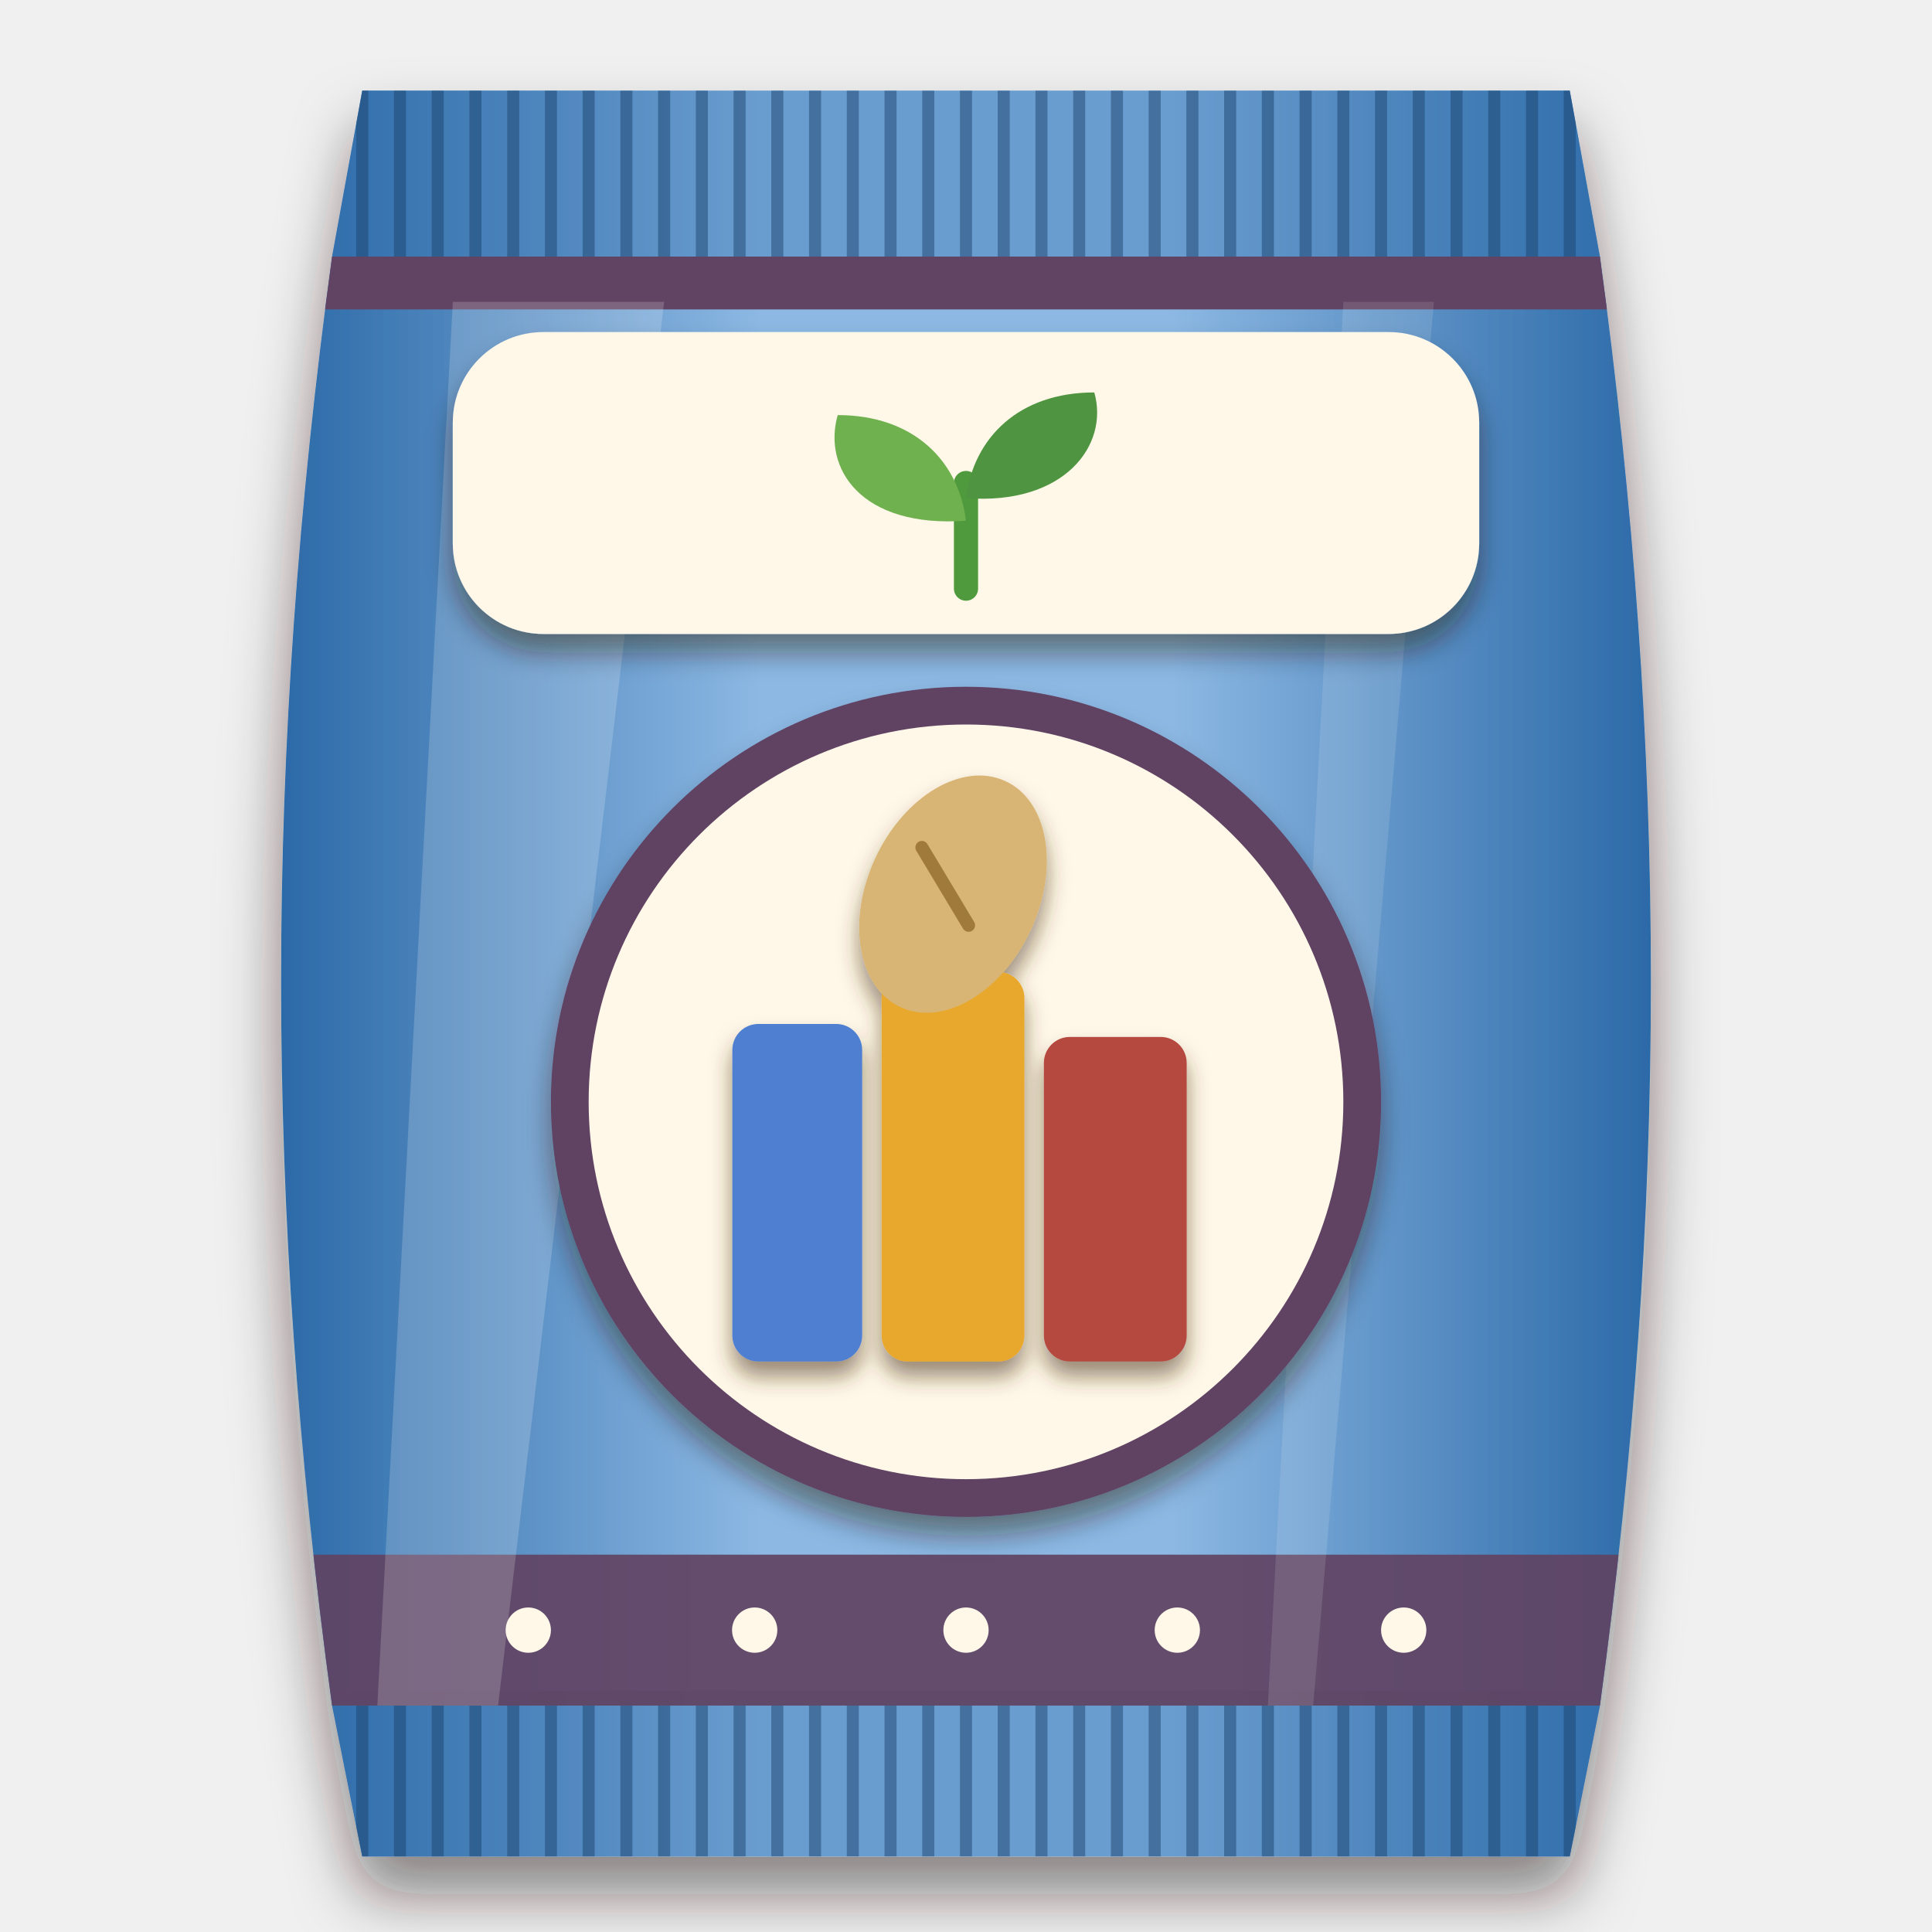
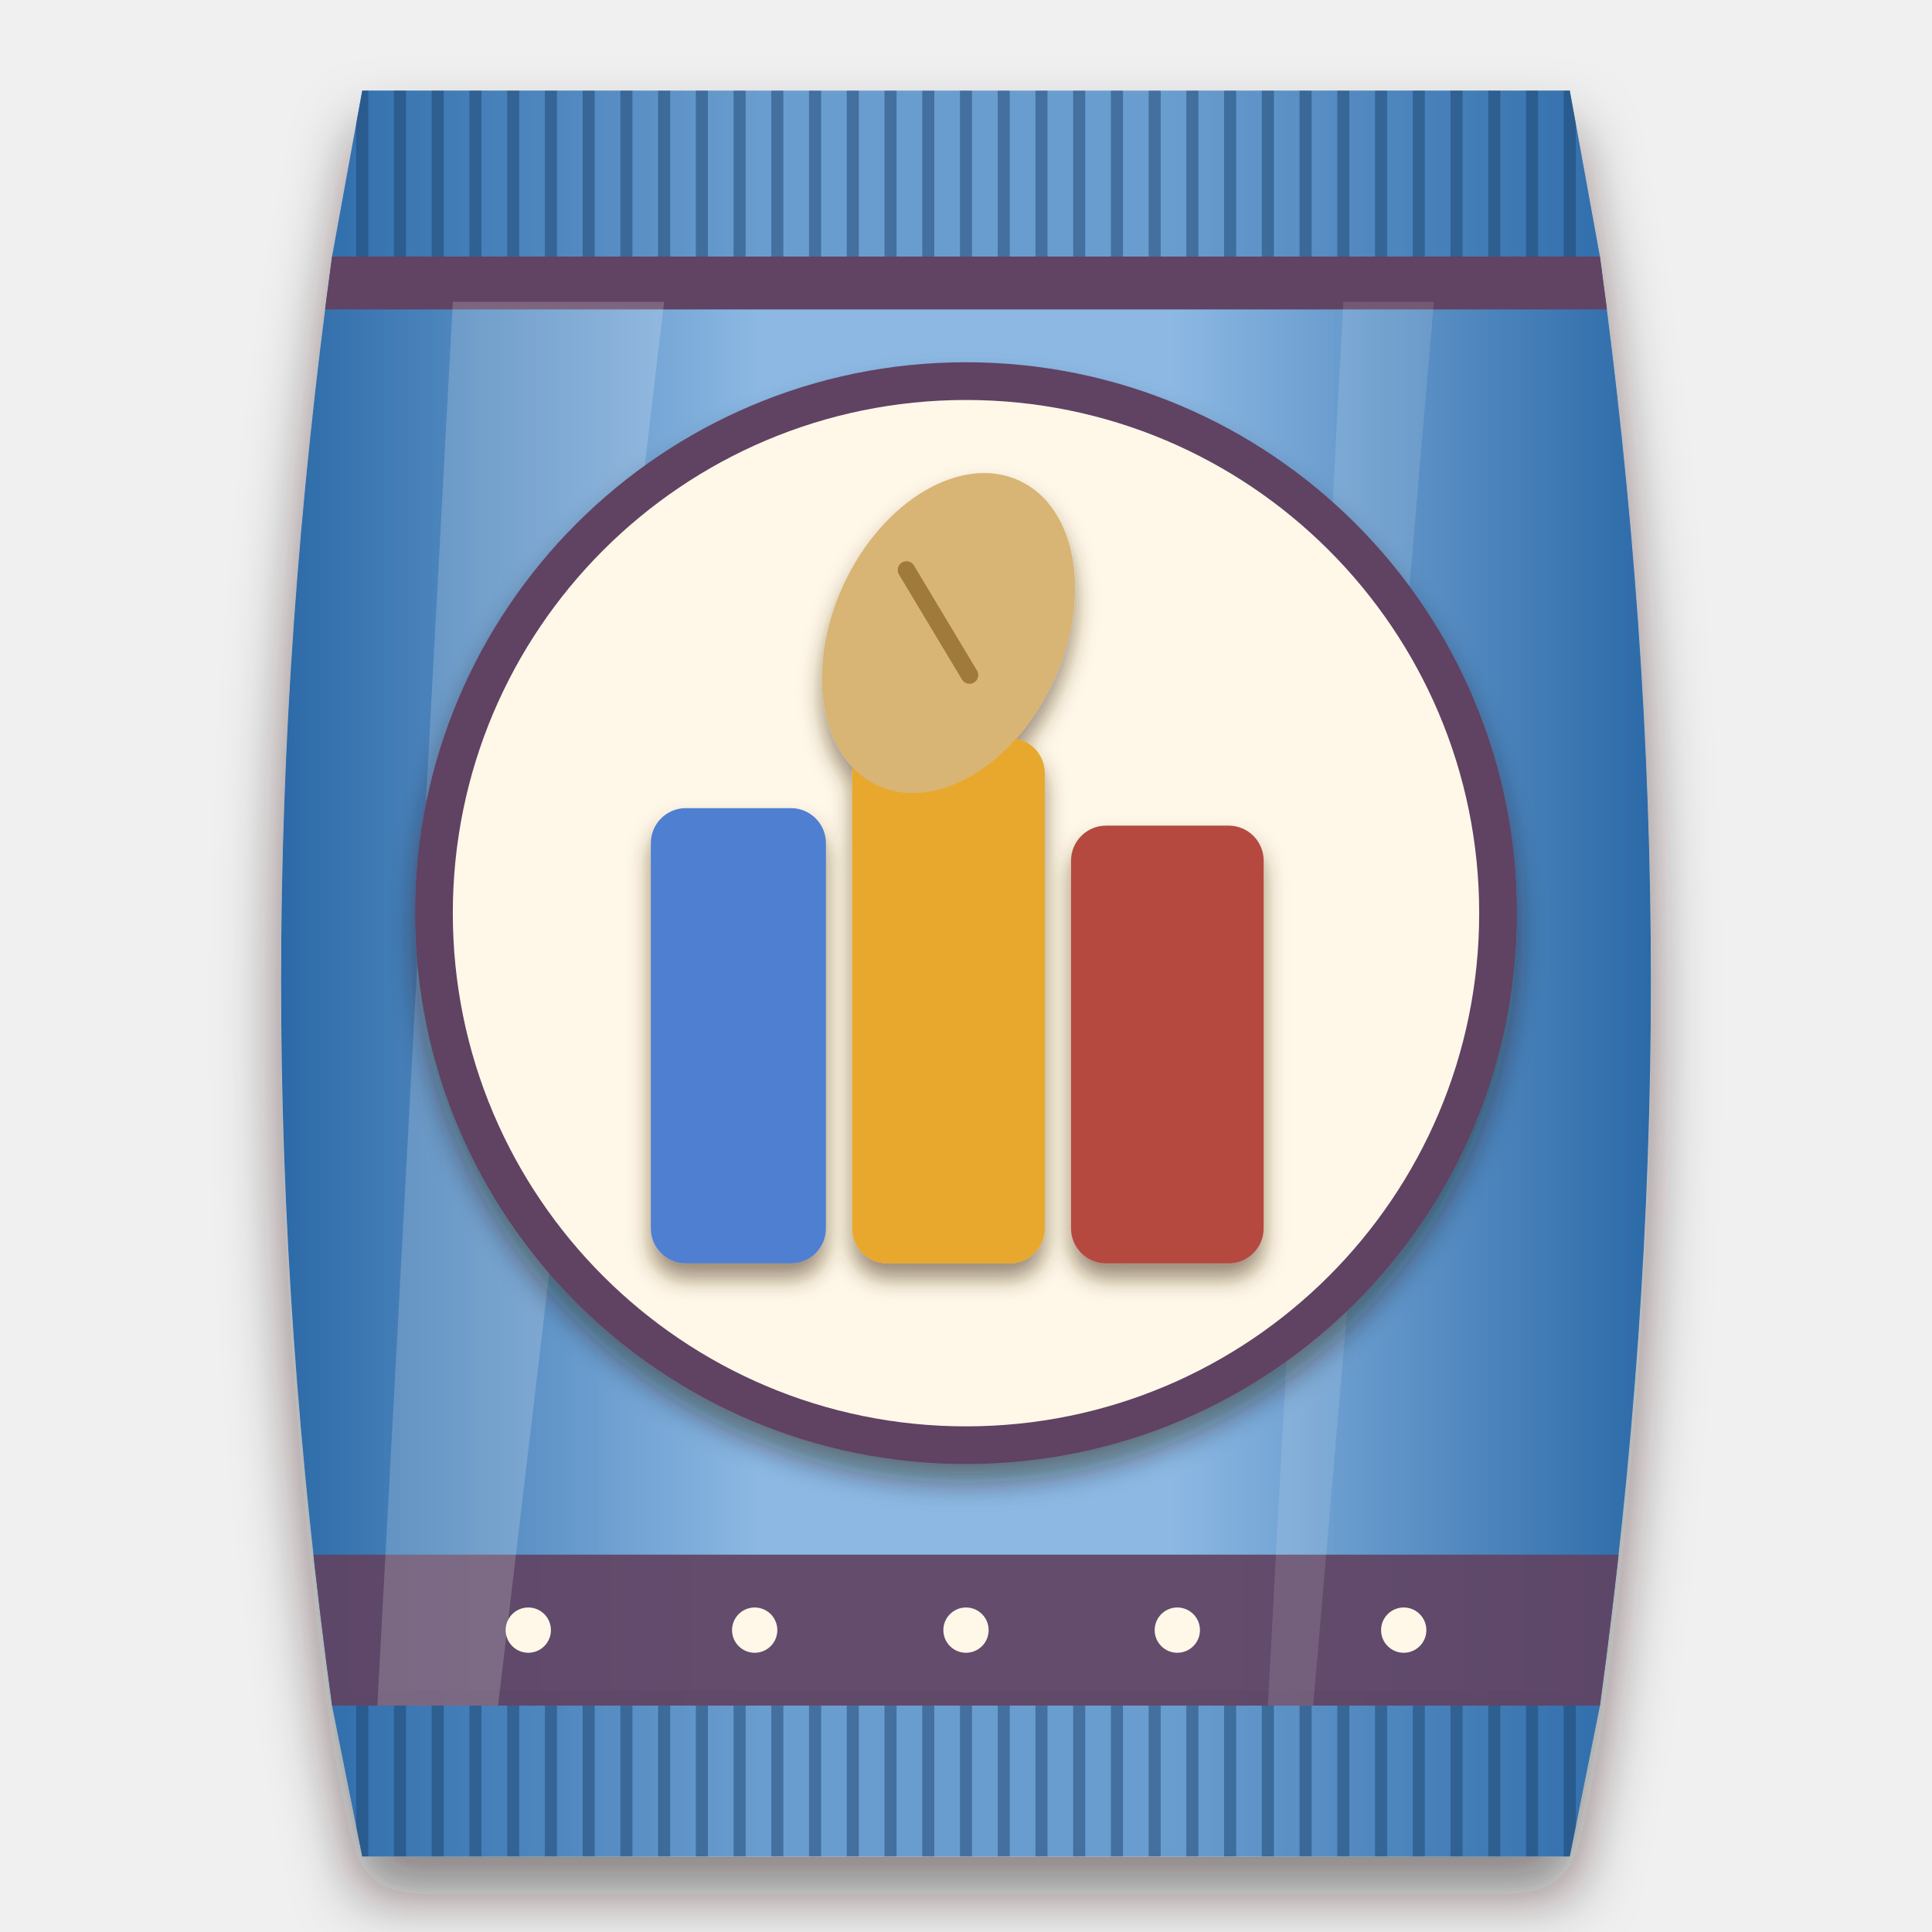
<svg xmlns="http://www.w3.org/2000/svg" viewBox="0 0 256 256" width="256" height="256">
  <defs>
    <clipPath id="bagclip">
      <path d="M48 12 H208 L212 34 C221 100 221 160 212 226 L208 246 H48 L44 226 C35 160 35 100 44 34 Z" />
    </clipPath>
    <linearGradient id="bagfill" x1="0" y1="0" x2="1" y2="0">
      <stop offset="0" stop-color="#2c6aa8" />
      <stop offset="0.35" stop-color="#8cb8e3" />
      <stop offset="0.65" stop-color="#8cb8e3" />
      <stop offset="1" stop-color="#2c6aa8" />
    </linearGradient>
    <filter id="soft" x="-20%" y="-10%" width="140%" height="125%">
      <feDropShadow dx="0" dy="5" stdDeviation="4" flood-color="#1a0f08" flood-opacity="0.5" />
    </filter>
    <filter id="lab" x="-20%" y="-20%" width="140%" height="150%">
      <feDropShadow dx="0" dy="2.5" stdDeviation="1.8" flood-color="#2a1a0c" flood-opacity="0.45" />
    </filter>
    <filter id="ms" x="-20%" y="-20%" width="140%" height="150%">
      <feDropShadow dx="0" dy="2" stdDeviation="1.4" flood-color="#4a2e10" flood-opacity="0.55" />
    </filter>
  </defs>
  <g filter="url(#soft)">
    <path d="M48 12 H208 L212 34 C221 100 221 160 212 226 L208 246 H48 L44 226 C35 160 35 100 44 34 Z" fill="url(#bagfill)" />
  </g>
  <g clip-path="url(#bagclip)">
    <rect x="40" y="12" width="176" height="22" fill="#2c6aa8" opacity="0.35" />
    <path d="M48 12 V34" stroke="#1c446d" stroke-width="1.6" opacity="0.5" />
    <path d="M53 12 V34" stroke="#1c446d" stroke-width="1.6" opacity="0.5" />
    <path d="M58 12 V34" stroke="#1c446d" stroke-width="1.6" opacity="0.5" />
    <path d="M63 12 V34" stroke="#1c446d" stroke-width="1.6" opacity="0.5" />
    <path d="M68 12 V34" stroke="#1c446d" stroke-width="1.6" opacity="0.5" />
    <path d="M73 12 V34" stroke="#1c446d" stroke-width="1.6" opacity="0.5" />
    <path d="M78 12 V34" stroke="#1c446d" stroke-width="1.6" opacity="0.5" />
    <path d="M83 12 V34" stroke="#1c446d" stroke-width="1.6" opacity="0.5" />
    <path d="M88 12 V34" stroke="#1c446d" stroke-width="1.6" opacity="0.5" />
    <path d="M93 12 V34" stroke="#1c446d" stroke-width="1.6" opacity="0.5" />
    <path d="M98 12 V34" stroke="#1c446d" stroke-width="1.6" opacity="0.5" />
    <path d="M103 12 V34" stroke="#1c446d" stroke-width="1.6" opacity="0.5" />
    <path d="M108 12 V34" stroke="#1c446d" stroke-width="1.6" opacity="0.5" />
    <path d="M113 12 V34" stroke="#1c446d" stroke-width="1.6" opacity="0.5" />
    <path d="M118 12 V34" stroke="#1c446d" stroke-width="1.6" opacity="0.5" />
    <path d="M123 12 V34" stroke="#1c446d" stroke-width="1.6" opacity="0.5" />
    <path d="M128 12 V34" stroke="#1c446d" stroke-width="1.6" opacity="0.5" />
    <path d="M133 12 V34" stroke="#1c446d" stroke-width="1.6" opacity="0.5" />
    <path d="M138 12 V34" stroke="#1c446d" stroke-width="1.6" opacity="0.5" />
    <path d="M143 12 V34" stroke="#1c446d" stroke-width="1.6" opacity="0.5" />
    <path d="M148 12 V34" stroke="#1c446d" stroke-width="1.6" opacity="0.5" />
    <path d="M153 12 V34" stroke="#1c446d" stroke-width="1.6" opacity="0.5" />
    <path d="M158 12 V34" stroke="#1c446d" stroke-width="1.6" opacity="0.5" />
    <path d="M163 12 V34" stroke="#1c446d" stroke-width="1.6" opacity="0.5" />
    <path d="M168 12 V34" stroke="#1c446d" stroke-width="1.6" opacity="0.5" />
    <path d="M173 12 V34" stroke="#1c446d" stroke-width="1.6" opacity="0.5" />
    <path d="M178 12 V34" stroke="#1c446d" stroke-width="1.6" opacity="0.5" />
    <path d="M183 12 V34" stroke="#1c446d" stroke-width="1.6" opacity="0.5" />
    <path d="M188 12 V34" stroke="#1c446d" stroke-width="1.6" opacity="0.5" />
    <path d="M193 12 V34" stroke="#1c446d" stroke-width="1.6" opacity="0.5" />
    <path d="M198 12 V34" stroke="#1c446d" stroke-width="1.6" opacity="0.5" />
    <path d="M203 12 V34" stroke="#1c446d" stroke-width="1.6" opacity="0.5" />
    <path d="M208 12 V34" stroke="#1c446d" stroke-width="1.6" opacity="0.5" />
    <rect x="40" y="226" width="176" height="20" fill="#2c6aa8" opacity="0.35" />
    <path d="M48 226 V246" stroke="#1c446d" stroke-width="1.6" opacity="0.5" />
    <path d="M53 226 V246" stroke="#1c446d" stroke-width="1.6" opacity="0.5" />
    <path d="M58 226 V246" stroke="#1c446d" stroke-width="1.6" opacity="0.5" />
    <path d="M63 226 V246" stroke="#1c446d" stroke-width="1.6" opacity="0.5" />
    <path d="M68 226 V246" stroke="#1c446d" stroke-width="1.6" opacity="0.5" />
    <path d="M73 226 V246" stroke="#1c446d" stroke-width="1.6" opacity="0.5" />
    <path d="M78 226 V246" stroke="#1c446d" stroke-width="1.6" opacity="0.5" />
    <path d="M83 226 V246" stroke="#1c446d" stroke-width="1.6" opacity="0.5" />
    <path d="M88 226 V246" stroke="#1c446d" stroke-width="1.6" opacity="0.5" />
    <path d="M93 226 V246" stroke="#1c446d" stroke-width="1.6" opacity="0.5" />
    <path d="M98 226 V246" stroke="#1c446d" stroke-width="1.6" opacity="0.5" />
    <path d="M103 226 V246" stroke="#1c446d" stroke-width="1.6" opacity="0.5" />
    <path d="M108 226 V246" stroke="#1c446d" stroke-width="1.6" opacity="0.5" />
    <path d="M113 226 V246" stroke="#1c446d" stroke-width="1.6" opacity="0.5" />
    <path d="M118 226 V246" stroke="#1c446d" stroke-width="1.6" opacity="0.5" />
    <path d="M123 226 V246" stroke="#1c446d" stroke-width="1.6" opacity="0.5" />
    <path d="M128 226 V246" stroke="#1c446d" stroke-width="1.6" opacity="0.5" />
    <path d="M133 226 V246" stroke="#1c446d" stroke-width="1.6" opacity="0.5" />
    <path d="M138 226 V246" stroke="#1c446d" stroke-width="1.6" opacity="0.5" />
    <path d="M143 226 V246" stroke="#1c446d" stroke-width="1.6" opacity="0.5" />
    <path d="M148 226 V246" stroke="#1c446d" stroke-width="1.6" opacity="0.5" />
    <path d="M153 226 V246" stroke="#1c446d" stroke-width="1.6" opacity="0.5" />
    <path d="M158 226 V246" stroke="#1c446d" stroke-width="1.6" opacity="0.5" />
    <path d="M163 226 V246" stroke="#1c446d" stroke-width="1.6" opacity="0.5" />
    <path d="M168 226 V246" stroke="#1c446d" stroke-width="1.6" opacity="0.5" />
    <path d="M173 226 V246" stroke="#1c446d" stroke-width="1.6" opacity="0.5" />
    <path d="M178 226 V246" stroke="#1c446d" stroke-width="1.6" opacity="0.5" />
    <path d="M183 226 V246" stroke="#1c446d" stroke-width="1.6" opacity="0.5" />
    <path d="M188 226 V246" stroke="#1c446d" stroke-width="1.6" opacity="0.5" />
    <path d="M193 226 V246" stroke="#1c446d" stroke-width="1.6" opacity="0.5" />
    <path d="M198 226 V246" stroke="#1c446d" stroke-width="1.6" opacity="0.5" />
    <path d="M203 226 V246" stroke="#1c446d" stroke-width="1.6" opacity="0.5" />
    <path d="M208 226 V246" stroke="#1c446d" stroke-width="1.6" opacity="0.5" />
    <path d="M44 35 H212" stroke="#1a3f64" stroke-width="2" opacity="0.35" />
    <path d="M44 225 H212" stroke="#1a3f64" stroke-width="2" opacity="0.35" />
    <rect x="40" y="34" width="176" height="7" fill="#614363" />
    <rect x="40" y="206" width="176" height="20" fill="#614363" opacity="0.92" />
    <circle cx="70" cy="216" r="3" fill="#fff8e8" />
    <circle cx="100" cy="216" r="3" fill="#fff8e8" />
    <circle cx="128" cy="216" r="3" fill="#fff8e8" />
    <circle cx="156" cy="216" r="3" fill="#fff8e8" />
    <circle cx="186" cy="216" r="3" fill="#fff8e8" />
    <path d="M60 40 L88 40 L66 226 L50 226 Z" fill="#ffffff" opacity="0.18" />
    <path d="M178 40 L190 40 L174 226 L168 226 Z" fill="#ffffff" opacity="0.12" />
  </g>
  <g filter="url(#lab)">
-     <rect x="60" y="44" width="136" height="40" rx="12" fill="#fff8e8" />
-   </g>
-   <g transform="translate(128 66)">
-     <path d="M0 12 V-2" stroke="#4f9a3c" stroke-width="3.2" stroke-linecap="round" fill="none" />
-     <path d="M0 3 C-14 4 -19 -4 -17 -11 C-7 -11 -1 -5 0 3 Z" fill="#6fb04f" />
-     <path d="M0 0 C13 1 19 -7 17 -14 C7 -14 1 -8 0 0 Z" fill="#4f9440" />
-   </g>
-   <g filter="url(#lab)">
    <g fill="#614363">
-       <circle cx="128" cy="146" r="55" />
+       <circle cx="128" cy="121" r="73" />
    </g>
  </g>
  <g fill="#fff8e8">
-     <circle cx="128" cy="146" r="50" />
+     <circle cx="128" cy="121" r="68" />
  </g>
  <g filter="url(#ms)">
-     <g transform="translate(85 106.44) scale(0.86)">
+     <g transform="translate(70 67.64) scale(1.16)">
      <rect x="14" y="34" width="20" height="52" rx="4" fill="#4f7fd0" />
      <rect x="37" y="26" width="22" height="60" rx="4" fill="#e8a82e" />
      <rect x="62" y="36" width="22" height="50" rx="4" fill="#b5483f" />
      <ellipse cx="48" cy="14" rx="13.2" ry="19.2" transform="rotate(25 48 14)" fill="#d8b574" />
      <path d="M43.2 6.8 L50.4 18.8" fill="none" stroke="#a07a3a" stroke-width="2" stroke-linecap="round" />
    </g>
  </g>
</svg>
